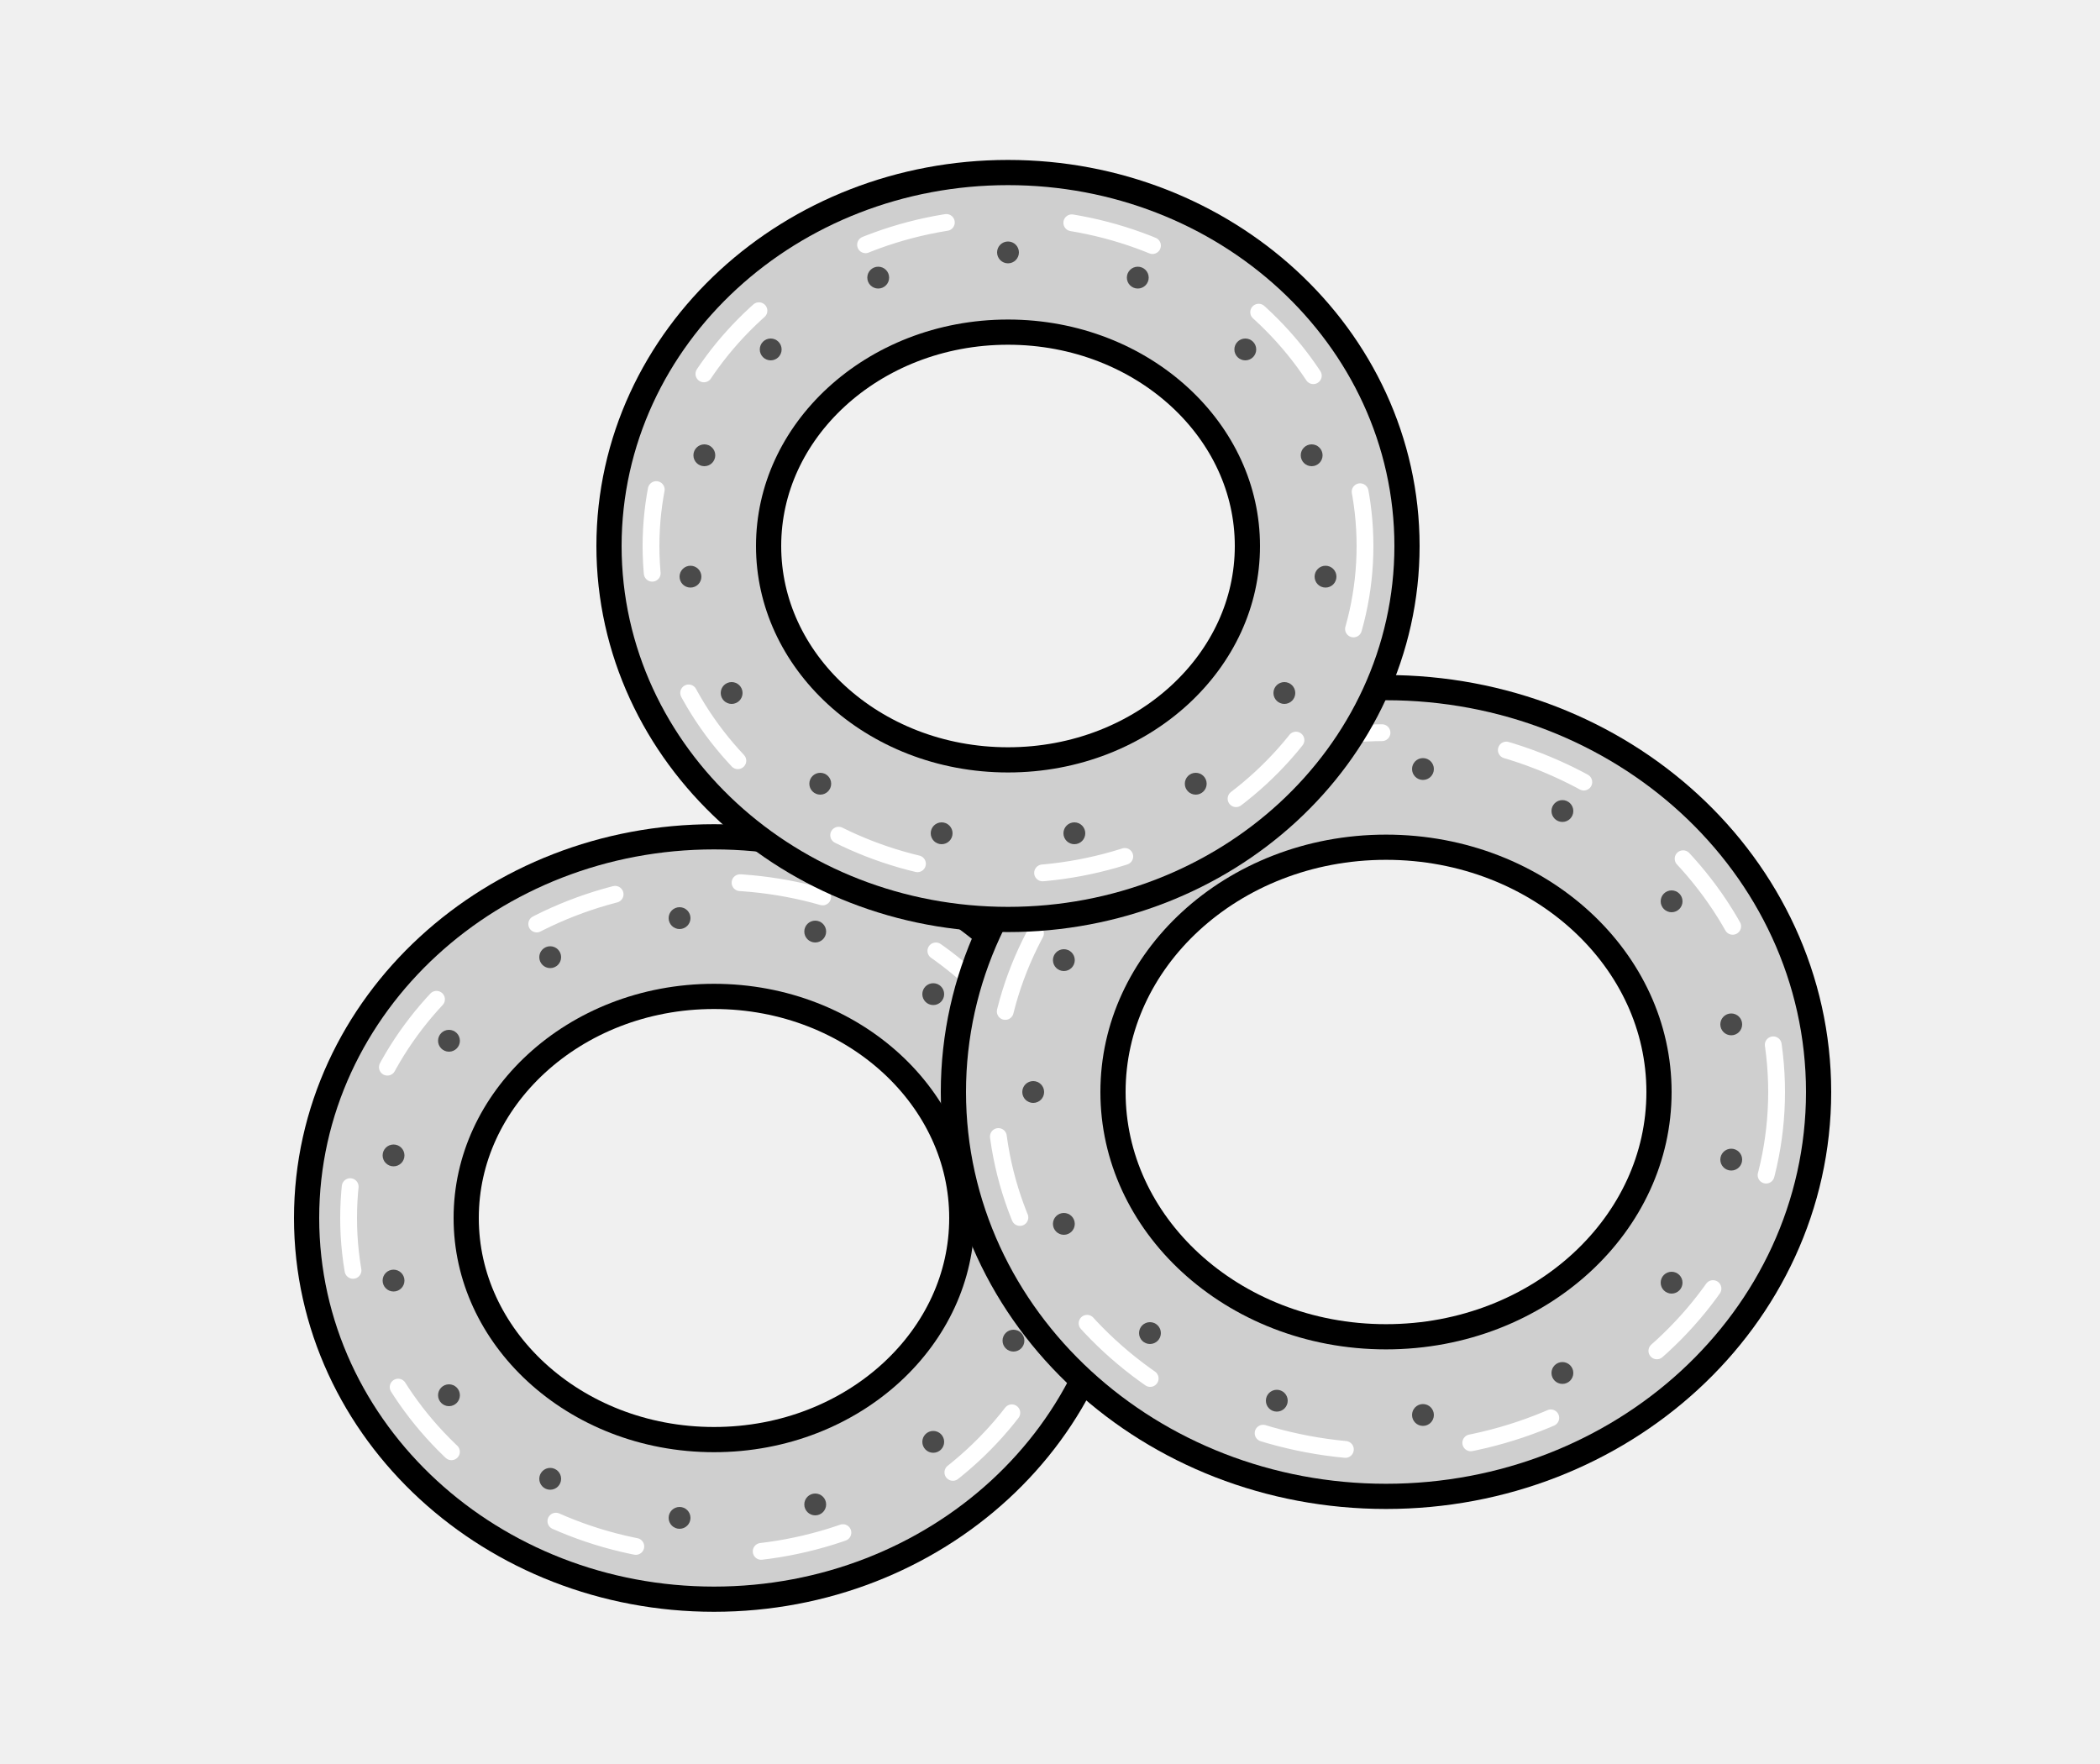
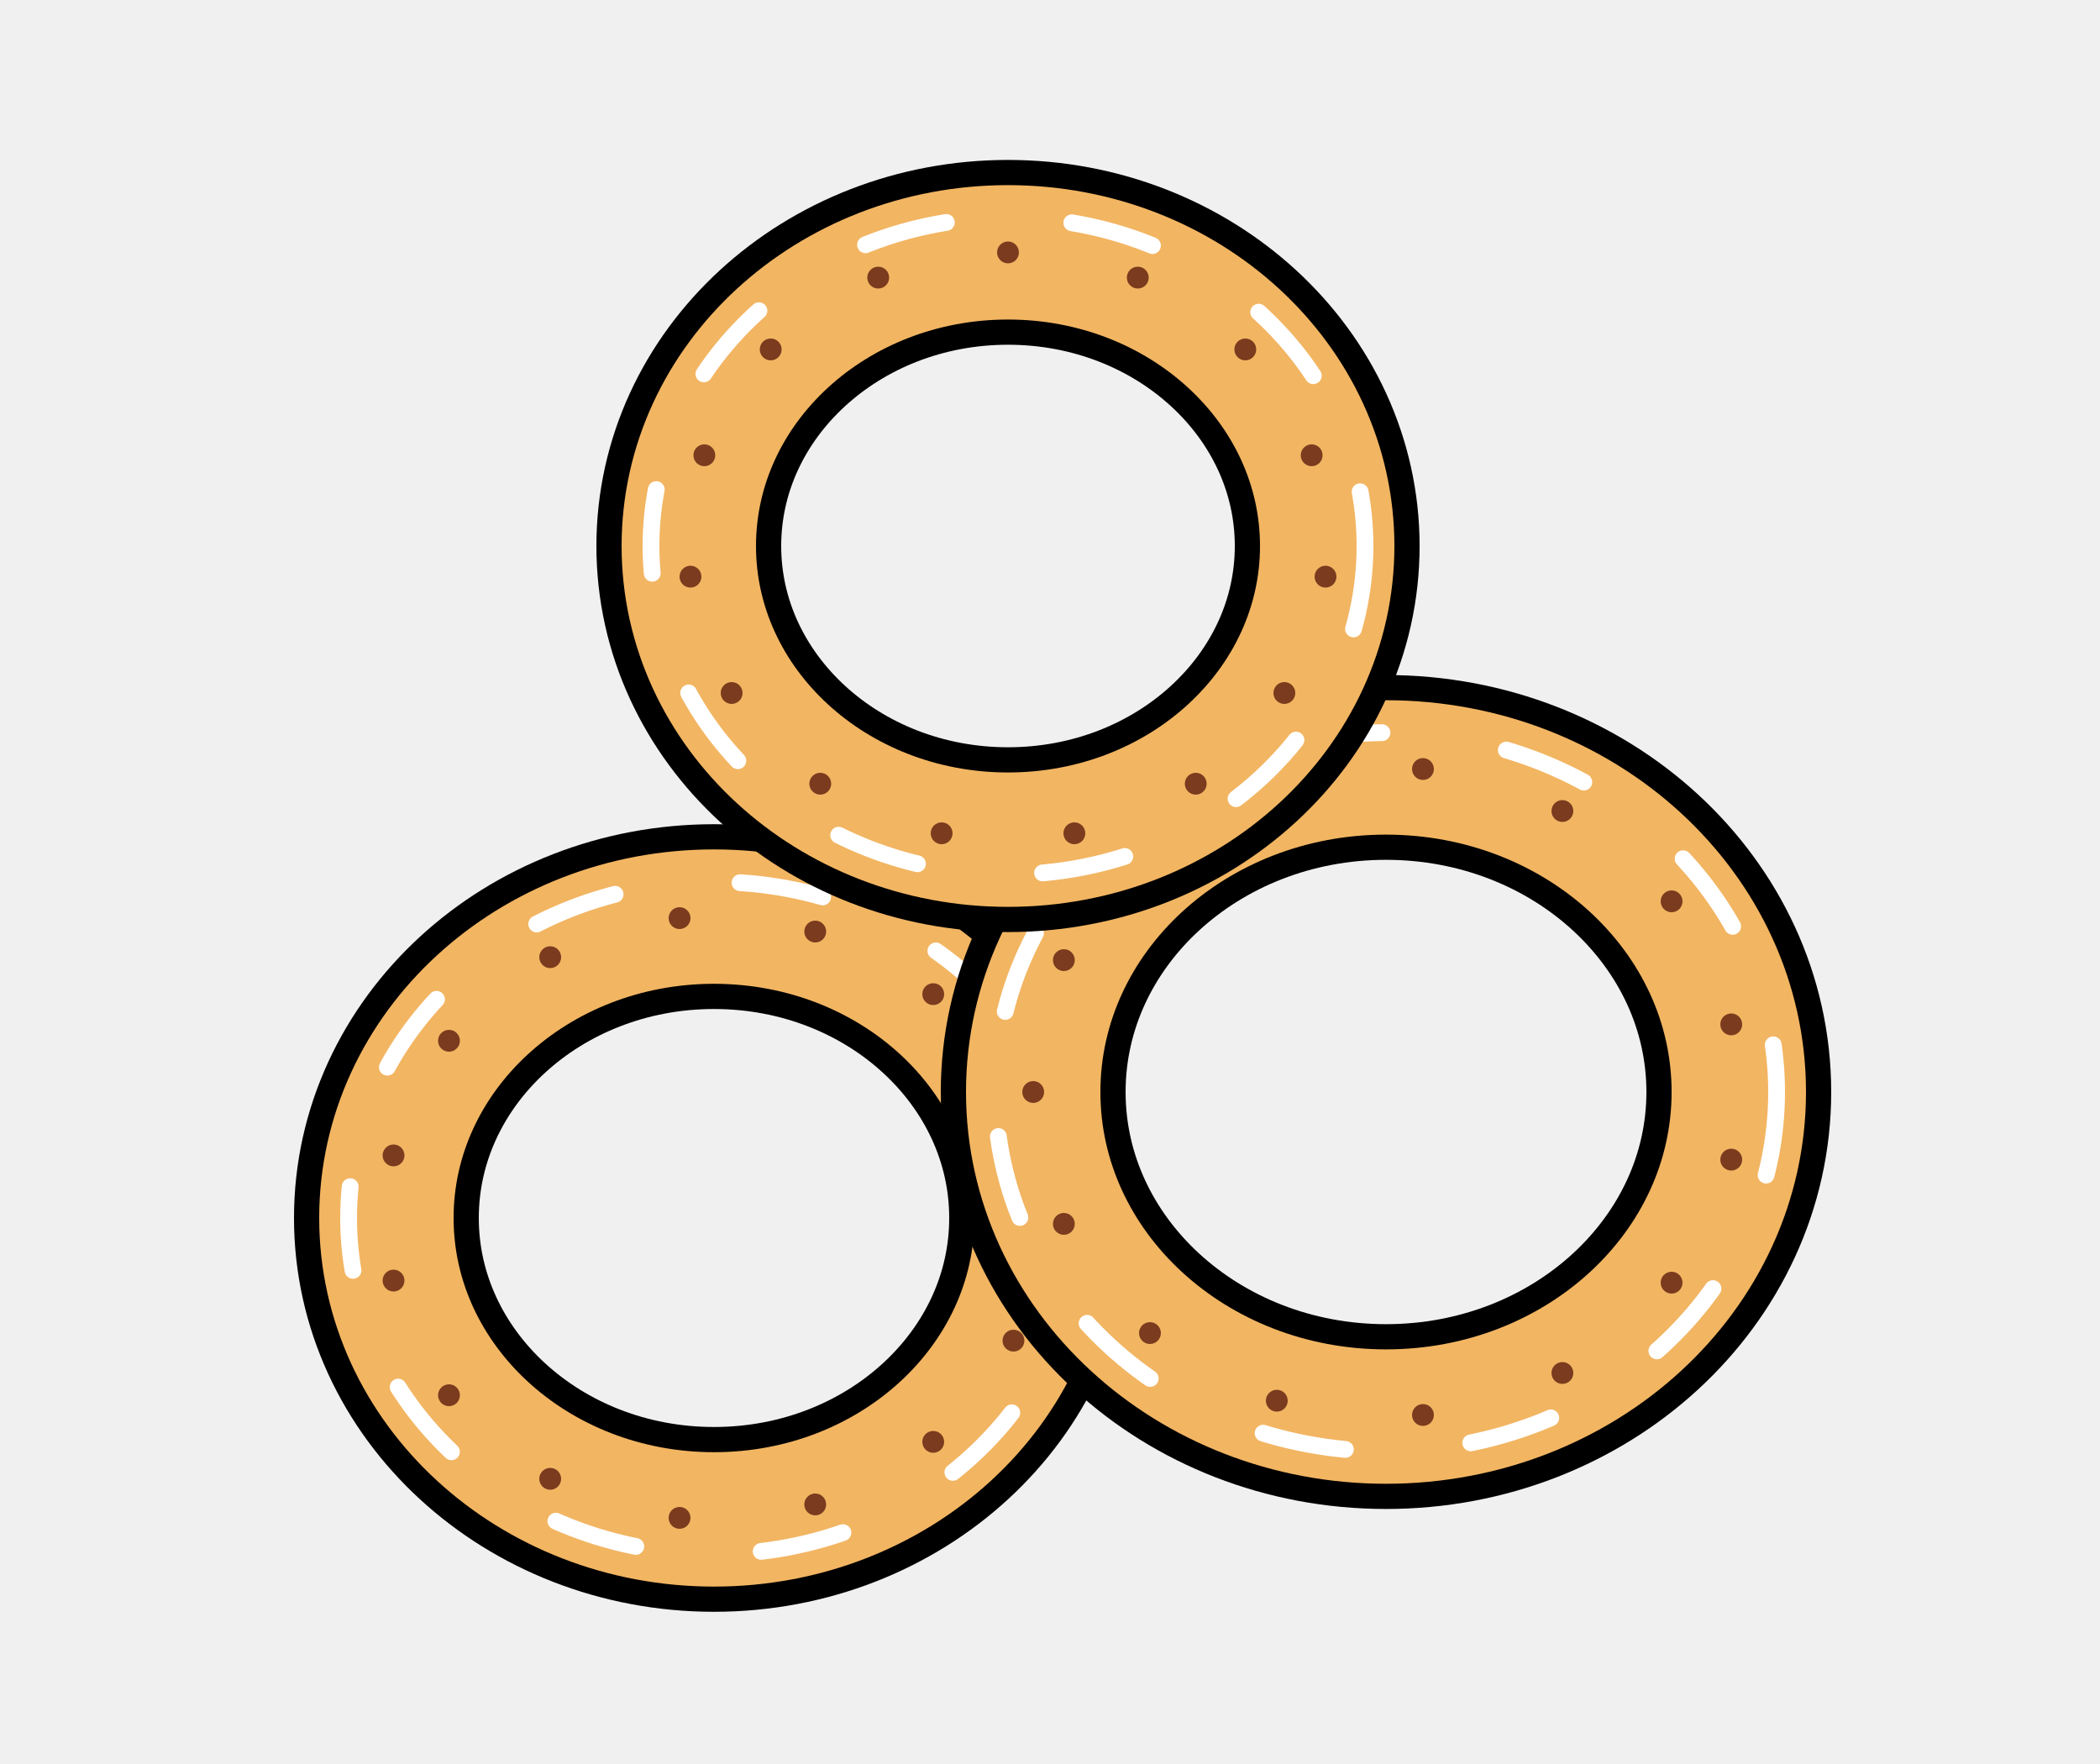
<svg xmlns="http://www.w3.org/2000/svg" viewBox="0 40 500 420" fill="none" stroke-linejoin="round" stroke-linecap="round">
  <ellipse cx="170" cy="330" rx="78" ry="71.76" stroke="#000" stroke-width="44" />
-   <ellipse cx="170" cy="330" rx="78" ry="71.76" stroke="#cfcfcf" stroke-width="32" />
+   <ellipse cx="170" cy="330" rx="78" ry="71.76" stroke="#f2b562" stroke-width="32" />
  <ellipse cx="170" cy="330" rx="87" ry="80.04" stroke="#fff" stroke-width="4" stroke-dasharray="20 30" />
-   <circle cx="248" cy="330" r="2.6" fill="#4a4a4a" />
-   <circle cx="241.3" cy="359.2" r="2.6" fill="#4a4a4a" />
-   <circle cx="222.2" cy="383.3" r="2.6" fill="#4a4a4a" />
-   <circle cx="194.1" cy="398.2" r="2.6" fill="#4a4a4a" />
-   <circle cx="161.8" cy="401.4" r="2.6" fill="#4a4a4a" />
-   <circle cx="131" cy="392.1" r="2.6" fill="#4a4a4a" />
-   <circle cx="106.9" cy="372.2" r="2.6" fill="#4a4a4a" />
-   <circle cx="93.7" cy="344.9" r="2.6" fill="#4a4a4a" />
-   <circle cx="93.7" cy="315.1" r="2.6" fill="#4a4a4a" />
-   <circle cx="106.9" cy="287.8" r="2.6" fill="#4a4a4a" />
-   <circle cx="131" cy="267.9" r="2.6" fill="#4a4a4a" />
-   <circle cx="161.8" cy="258.6" r="2.6" fill="#4a4a4a" />
-   <circle cx="194.1" cy="261.8" r="2.6" fill="#4a4a4a" />
-   <circle cx="222.2" cy="276.7" r="2.6" fill="#4a4a4a" />
-   <circle cx="241.3" cy="300.8" r="2.6" fill="#4a4a4a" />
+   <circle cx="248" cy="330" r="2.6" fill="#7a3b1e" />
+   <circle cx="241.3" cy="359.2" r="2.6" fill="#7a3b1e" />
+   <circle cx="222.2" cy="383.3" r="2.6" fill="#7a3b1e" />
+   <circle cx="194.1" cy="398.2" r="2.6" fill="#7a3b1e" />
+   <circle cx="161.8" cy="401.4" r="2.6" fill="#7a3b1e" />
+   <circle cx="131" cy="392.1" r="2.6" fill="#7a3b1e" />
+   <circle cx="106.9" cy="372.2" r="2.6" fill="#7a3b1e" />
+   <circle cx="93.7" cy="344.9" r="2.6" fill="#7a3b1e" />
+   <circle cx="93.7" cy="315.1" r="2.6" fill="#7a3b1e" />
+   <circle cx="106.9" cy="287.8" r="2.6" fill="#7a3b1e" />
+   <circle cx="131" cy="267.9" r="2.6" fill="#7a3b1e" />
+   <circle cx="161.8" cy="258.6" r="2.6" fill="#7a3b1e" />
+   <circle cx="194.1" cy="261.8" r="2.6" fill="#7a3b1e" />
+   <circle cx="222.2" cy="276.7" r="2.6" fill="#7a3b1e" />
+   <circle cx="241.3" cy="300.8" r="2.6" fill="#7a3b1e" />
  <ellipse cx="330" cy="300" rx="84" ry="77.28" stroke="#000" stroke-width="44" />
-   <ellipse cx="330" cy="300" rx="84" ry="77.28" stroke="#cfcfcf" stroke-width="32" />
+   <ellipse cx="330" cy="300" rx="84" ry="77.28" stroke="#f2b562" stroke-width="32" />
  <ellipse cx="330" cy="300" rx="93" ry="85.56" stroke="#fff" stroke-width="4" stroke-dasharray="20 30" />
-   <circle cx="412.2" cy="316.1" r="2.6" fill="#4a4a4a" />
-   <circle cx="398" cy="345.4" r="2.6" fill="#4a4a4a" />
-   <circle cx="372" cy="366.9" r="2.6" fill="#4a4a4a" />
-   <circle cx="338.8" cy="376.9" r="2.6" fill="#4a4a4a" />
-   <circle cx="304" cy="373.5" r="2.6" fill="#4a4a4a" />
-   <circle cx="273.8" cy="357.4" r="2.6" fill="#4a4a4a" />
-   <circle cx="253.3" cy="331.4" r="2.6" fill="#4a4a4a" />
-   <circle cx="246" cy="300" r="2.6" fill="#4a4a4a" />
-   <circle cx="253.3" cy="268.6" r="2.6" fill="#4a4a4a" />
-   <circle cx="273.8" cy="242.6" r="2.6" fill="#4a4a4a" />
-   <circle cx="304" cy="226.5" r="2.6" fill="#4a4a4a" />
-   <circle cx="338.8" cy="223.1" r="2.6" fill="#4a4a4a" />
-   <circle cx="372" cy="233.1" r="2.6" fill="#4a4a4a" />
-   <circle cx="398" cy="254.6" r="2.6" fill="#4a4a4a" />
-   <circle cx="412.2" cy="283.9" r="2.6" fill="#4a4a4a" />
+   <circle cx="412.2" cy="316.1" r="2.6" fill="#7a3b1e" />
+   <circle cx="398" cy="345.4" r="2.6" fill="#7a3b1e" />
+   <circle cx="372" cy="366.9" r="2.6" fill="#7a3b1e" />
+   <circle cx="338.8" cy="376.9" r="2.6" fill="#7a3b1e" />
+   <circle cx="304" cy="373.5" r="2.6" fill="#7a3b1e" />
+   <circle cx="273.8" cy="357.4" r="2.6" fill="#7a3b1e" />
+   <circle cx="253.3" cy="331.4" r="2.6" fill="#7a3b1e" />
+   <circle cx="246" cy="300" r="2.6" fill="#7a3b1e" />
+   <circle cx="253.3" cy="268.6" r="2.6" fill="#7a3b1e" />
+   <circle cx="273.8" cy="242.6" r="2.6" fill="#7a3b1e" />
+   <circle cx="304" cy="226.5" r="2.6" fill="#7a3b1e" />
+   <circle cx="338.8" cy="223.1" r="2.6" fill="#7a3b1e" />
+   <circle cx="372" cy="233.1" r="2.6" fill="#7a3b1e" />
+   <circle cx="398" cy="254.6" r="2.6" fill="#7a3b1e" />
+   <circle cx="412.2" cy="283.9" r="2.6" fill="#7a3b1e" />
  <ellipse cx="240" cy="170" rx="76" ry="69.92" stroke="#000" stroke-width="44" />
-   <ellipse cx="240" cy="170" rx="76" ry="69.92" stroke="#cfcfcf" stroke-width="32" />
+   <ellipse cx="240" cy="170" rx="76" ry="69.92" stroke="#f2b562" stroke-width="32" />
  <ellipse cx="240" cy="170" rx="85" ry="78.2" stroke="#fff" stroke-width="4" stroke-dasharray="20 30" />
-   <circle cx="305.8" cy="205" r="2.6" fill="#4a4a4a" />
-   <circle cx="284.7" cy="226.6" r="2.6" fill="#4a4a4a" />
-   <circle cx="255.8" cy="238.4" r="2.6" fill="#4a4a4a" />
-   <circle cx="224.2" cy="238.4" r="2.6" fill="#4a4a4a" />
-   <circle cx="195.3" cy="226.6" r="2.6" fill="#4a4a4a" />
-   <circle cx="174.2" cy="205" r="2.6" fill="#4a4a4a" />
-   <circle cx="164.4" cy="177.3" r="2.6" fill="#4a4a4a" />
-   <circle cx="167.7" cy="148.4" r="2.6" fill="#4a4a4a" />
-   <circle cx="183.5" cy="123.2" r="2.6" fill="#4a4a4a" />
-   <circle cx="209.1" cy="106.1" r="2.6" fill="#4a4a4a" />
-   <circle cx="240" cy="100.1" r="2.6" fill="#4a4a4a" />
-   <circle cx="270.9" cy="106.1" r="2.6" fill="#4a4a4a" />
-   <circle cx="296.5" cy="123.2" r="2.6" fill="#4a4a4a" />
-   <circle cx="312.3" cy="148.4" r="2.6" fill="#4a4a4a" />
-   <circle cx="315.6" cy="177.3" r="2.6" fill="#4a4a4a" />
+   <circle cx="305.8" cy="205" r="2.6" fill="#7a3b1e" />
+   <circle cx="284.7" cy="226.6" r="2.6" fill="#7a3b1e" />
+   <circle cx="255.8" cy="238.4" r="2.6" fill="#7a3b1e" />
+   <circle cx="224.2" cy="238.4" r="2.6" fill="#7a3b1e" />
+   <circle cx="195.3" cy="226.6" r="2.6" fill="#7a3b1e" />
+   <circle cx="174.2" cy="205" r="2.6" fill="#7a3b1e" />
+   <circle cx="164.4" cy="177.3" r="2.6" fill="#7a3b1e" />
+   <circle cx="167.7" cy="148.4" r="2.6" fill="#7a3b1e" />
+   <circle cx="183.5" cy="123.2" r="2.6" fill="#7a3b1e" />
+   <circle cx="209.1" cy="106.1" r="2.6" fill="#7a3b1e" />
+   <circle cx="240" cy="100.1" r="2.6" fill="#7a3b1e" />
+   <circle cx="270.9" cy="106.1" r="2.6" fill="#7a3b1e" />
+   <circle cx="296.5" cy="123.2" r="2.6" fill="#7a3b1e" />
+   <circle cx="312.3" cy="148.4" r="2.6" fill="#7a3b1e" />
+   <circle cx="315.6" cy="177.3" r="2.6" fill="#7a3b1e" />
</svg>
